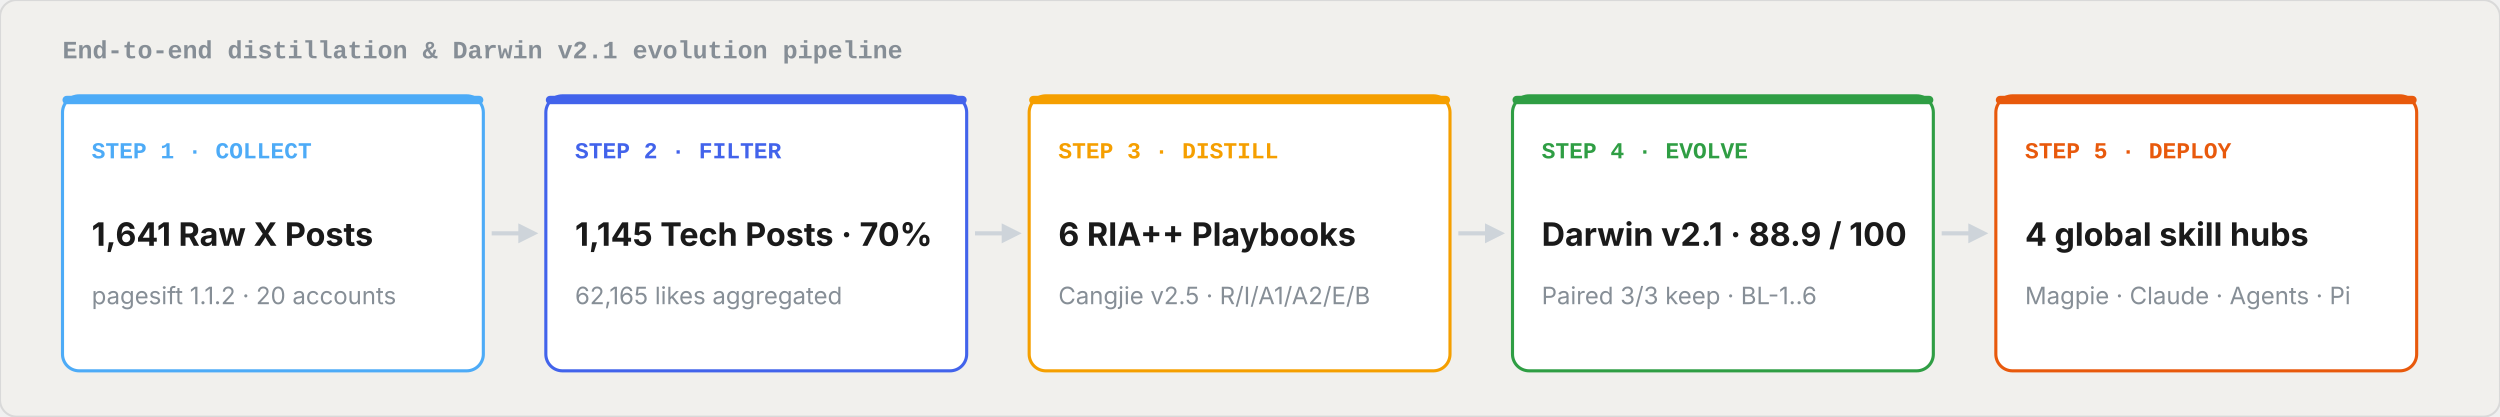
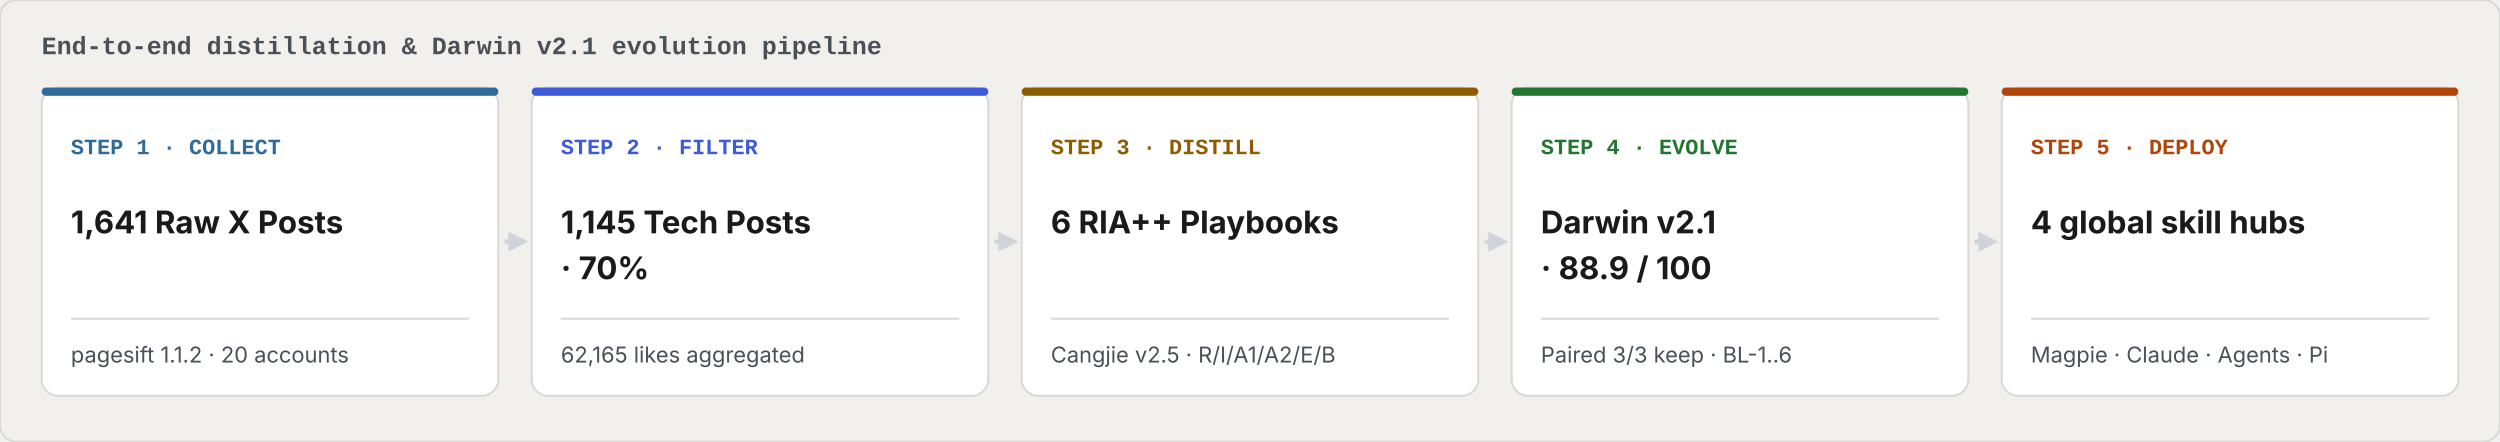
- <svg xmlns="http://www.w3.org/2000/svg" viewBox="0 0 1200 200" width="100%" role="img" aria-labelledby="t">
+ <svg xmlns="http://www.w3.org/2000/svg" viewBox="0 0 1200 212" width="100%" role="img" aria-labelledby="t">
  <defs>
    <marker id="ar" viewBox="0 0 10 10" refX="6" refY="5" markerWidth="6" markerHeight="6" orient="auto-start-reverse">
      <path d="M 0 1 L 8 5 L 0 9 z" fill="#ced4da" />
    </marker>
  </defs>
-   <rect width="1200" height="200" rx="8" fill="#f1f0ed" stroke="#d9d9d9" stroke-width="1" />
-   <text x="30" y="28" fill="#868e96" font-family="ui-monospace, SFMono-Regular, Menlo, Consolas, 'Liberation Mono', monospace" font-size="12" font-weight="600">End-to-end distillation &amp; Darwin v2.1 evolution pipeline</text>
-   <g transform="translate(30, 46)">
-     <rect width="202" height="132" rx="8" fill="#ffffff" stroke="#4dabf7" stroke-width="1.5" />
-     <rect x="0" y="0" width="202" height="4" rx="2" fill="#4dabf7" />
-     <text x="14" y="30" fill="#4dabf7" font-family="ui-monospace, SFMono-Regular, Menlo, Consolas, 'Liberation Mono', monospace" font-size="11" font-weight="700">STEP 1 · COLLECT</text>
-     <text x="14" y="72" fill="#1a1a1a" font-family="system-ui, -apple-system, 'Segoe UI', 'Helvetica Neue', 'Microsoft YaHei', sans-serif" font-size="15.5" font-weight="700">1,641 Raw X Posts</text>
-     <text x="14" y="100" fill="#868e96" font-family="system-ui, -apple-system, 'Segoe UI', 'Helvetica Neue', 'Microsoft YaHei', sans-serif" font-size="11.5">pagesift 1.1.2 · 20 accounts</text>
+   <rect width="1200" height="212" rx="8" fill="#f1f0ed" stroke="#d9d9d9" stroke-width="1" />
+   <text x="20" y="26" fill="#495057" font-family="ui-monospace, SFMono-Regular, Menlo, Consolas, 'Liberation Mono', monospace" font-size="12" font-weight="600">End-to-end distillation &amp; Darwin v2.1 evolution pipeline</text>
+   <g transform="translate(20.0, 42)">
+     <rect width="219.2" height="148" rx="8" fill="#ffffff" stroke="#d9d9d9" stroke-width="1" />
+     <rect x="0" y="0" width="219.2" height="4" rx="2" fill="#306a99" />
+     <text x="14" y="32" fill="#306a99" font-family="ui-monospace, SFMono-Regular, Menlo, Consolas, 'Liberation Mono', monospace" font-size="10.5" font-weight="700">STEP 1 · COLLECT</text>
+     <text x="14" y="70" fill="#1a1a1a" font-family="system-ui, -apple-system, 'Segoe UI', 'Helvetica Neue', 'Microsoft YaHei', sans-serif" font-size="15" font-weight="700">1,641 Raw X Posts</text>
+     <line x1="14" y1="111" x2="205.2" y2="111" stroke="#d9d9d9" stroke-width="1" />
+     <text x="14" y="132" fill="#495057" font-family="system-ui, -apple-system, 'Segoe UI', 'Helvetica Neue', 'Microsoft YaHei', sans-serif" font-size="10.5">pagesift 1.1.2 · 20 accounts</text>
  </g>
-   <path d="M 236 112 L 256 112" stroke="#ced4da" stroke-width="2" marker-end="url(#ar)" />
-   <g transform="translate(262, 46)">
-     <rect width="202" height="132" rx="8" fill="#ffffff" stroke="#4263eb" stroke-width="1.5" />
-     <rect x="0" y="0" width="202" height="4" rx="2" fill="#4263eb" />
-     <text x="14" y="30" fill="#4263eb" font-family="ui-monospace, SFMono-Regular, Menlo, Consolas, 'Liberation Mono', monospace" font-size="11" font-weight="700">STEP 2 · FILTER</text>
-     <text x="14" y="72" fill="#1a1a1a" font-family="system-ui, -apple-system, 'Segoe UI', 'Helvetica Neue', 'Microsoft YaHei', sans-serif" font-size="15.5" font-weight="700">1,145 Tech Posts · 70%</text>
-     <text x="14" y="100" fill="#868e96" font-family="system-ui, -apple-system, 'Segoe UI', 'Helvetica Neue', 'Microsoft YaHei', sans-serif" font-size="11.5">62,165 likes aggregated</text>
+   <path d="M 242.2 116 L 251.2 116" stroke="#ced4da" stroke-width="2" marker-end="url(#ar)" />
+   <g transform="translate(255.2, 42)">
+     <rect width="219.2" height="148" rx="8" fill="#ffffff" stroke="#d9d9d9" stroke-width="1" />
+     <rect x="0" y="0" width="219.2" height="4" rx="2" fill="#3d5bd8" />
+     <text x="14" y="32" fill="#3d5bd8" font-family="ui-monospace, SFMono-Regular, Menlo, Consolas, 'Liberation Mono', monospace" font-size="10.5" font-weight="700">STEP 2 · FILTER</text>
+     <text x="14" y="70" fill="#1a1a1a" font-family="system-ui, -apple-system, 'Segoe UI', 'Helvetica Neue', 'Microsoft YaHei', sans-serif" font-size="15" font-weight="700">1,145 Tech Posts</text>
+     <text x="14" y="92" fill="#1a1a1a" font-family="system-ui, -apple-system, 'Segoe UI', 'Helvetica Neue', 'Microsoft YaHei', sans-serif" font-size="15" font-weight="700">· 70%</text>
+     <line x1="14" y1="111" x2="205.2" y2="111" stroke="#d9d9d9" stroke-width="1" />
+     <text x="14" y="132" fill="#495057" font-family="system-ui, -apple-system, 'Segoe UI', 'Helvetica Neue', 'Microsoft YaHei', sans-serif" font-size="10.5">62,165 likes aggregated</text>
  </g>
-   <path d="M 468 112 L 488 112" stroke="#ced4da" stroke-width="2" marker-end="url(#ar)" />
-   <g transform="translate(494, 46)">
-     <rect width="202" height="132" rx="8" fill="#ffffff" stroke="#f59f00" stroke-width="1.5" />
-     <rect x="0" y="0" width="202" height="4" rx="2" fill="#f59f00" />
-     <text x="14" y="30" fill="#f59f00" font-family="ui-monospace, SFMono-Regular, Menlo, Consolas, 'Liberation Mono', monospace" font-size="11" font-weight="700">STEP 3 · DISTILL</text>
-     <text x="14" y="72" fill="#1a1a1a" font-family="system-ui, -apple-system, 'Segoe UI', 'Helvetica Neue', 'Microsoft YaHei', sans-serif" font-size="15.5" font-weight="700">6 RIA++ Playbooks</text>
-     <text x="14" y="100" fill="#868e96" font-family="system-ui, -apple-system, 'Segoe UI', 'Helvetica Neue', 'Microsoft YaHei', sans-serif" font-size="11.5">Cangjie v2.5 · R/I/A1/A2/E/B</text>
+   <path d="M 477.4 116 L 486.4 116" stroke="#ced4da" stroke-width="2" marker-end="url(#ar)" />
+   <g transform="translate(490.4, 42)">
+     <rect width="219.2" height="148" rx="8" fill="#ffffff" stroke="#d9d9d9" stroke-width="1" />
+     <rect x="0" y="0" width="219.2" height="4" rx="2" fill="#8e5c00" />
+     <text x="14" y="32" fill="#8e5c00" font-family="ui-monospace, SFMono-Regular, Menlo, Consolas, 'Liberation Mono', monospace" font-size="10.5" font-weight="700">STEP 3 · DISTILL</text>
+     <text x="14" y="70" fill="#1a1a1a" font-family="system-ui, -apple-system, 'Segoe UI', 'Helvetica Neue', 'Microsoft YaHei', sans-serif" font-size="15" font-weight="700">6 RIA++ Playbooks</text>
+     <line x1="14" y1="111" x2="205.2" y2="111" stroke="#d9d9d9" stroke-width="1" />
+     <text x="14" y="132" fill="#495057" font-family="system-ui, -apple-system, 'Segoe UI', 'Helvetica Neue', 'Microsoft YaHei', sans-serif" font-size="10.5">Cangjie v2.5 · R/I/A1/A2/E/B</text>
  </g>
-   <path d="M 700 112 L 720 112" stroke="#ced4da" stroke-width="2" marker-end="url(#ar)" />
-   <g transform="translate(726, 46)">
-     <rect width="202" height="132" rx="8" fill="#ffffff" stroke="#2f9e44" stroke-width="1.5" />
-     <rect x="0" y="0" width="202" height="4" rx="2" fill="#2f9e44" />
-     <text x="14" y="30" fill="#2f9e44" font-family="ui-monospace, SFMono-Regular, Menlo, Consolas, 'Liberation Mono', monospace" font-size="11" font-weight="700">STEP 4 · EVOLVE</text>
-     <text x="14" y="72" fill="#1a1a1a" font-family="system-ui, -apple-system, 'Segoe UI', 'Helvetica Neue', 'Microsoft YaHei', sans-serif" font-size="15.5" font-weight="700">Darwin v2.1 · 88.9 / 100</text>
-     <text x="14" y="100" fill="#868e96" font-family="system-ui, -apple-system, 'Segoe UI', 'Helvetica Neue', 'Microsoft YaHei', sans-serif" font-size="11.5">Paired 3/3 keep · BL-1..6</text>
+   <path d="M 712.6 116 L 721.6 116" stroke="#ced4da" stroke-width="2" marker-end="url(#ar)" />
+   <g transform="translate(725.6, 42)">
+     <rect width="219.2" height="148" rx="8" fill="#ffffff" stroke="#d9d9d9" stroke-width="1" />
+     <rect x="0" y="0" width="219.2" height="4" rx="2" fill="#237532" />
+     <text x="14" y="32" fill="#237532" font-family="ui-monospace, SFMono-Regular, Menlo, Consolas, 'Liberation Mono', monospace" font-size="10.5" font-weight="700">STEP 4 · EVOLVE</text>
+     <text x="14" y="70" fill="#1a1a1a" font-family="system-ui, -apple-system, 'Segoe UI', 'Helvetica Neue', 'Microsoft YaHei', sans-serif" font-size="15" font-weight="700">Darwin v2.1</text>
+     <text x="14" y="92" fill="#1a1a1a" font-family="system-ui, -apple-system, 'Segoe UI', 'Helvetica Neue', 'Microsoft YaHei', sans-serif" font-size="15" font-weight="700">· 88.9 / 100</text>
+     <line x1="14" y1="111" x2="205.2" y2="111" stroke="#d9d9d9" stroke-width="1" />
+     <text x="14" y="132" fill="#495057" font-family="system-ui, -apple-system, 'Segoe UI', 'Helvetica Neue', 'Microsoft YaHei', sans-serif" font-size="10.5">Paired 3/3 keep · BL-1..6</text>
  </g>
-   <path d="M 932 112 L 952 112" stroke="#ced4da" stroke-width="2" marker-end="url(#ar)" />
-   <g transform="translate(958, 46)">
-     <rect width="202" height="132" rx="8" fill="#ffffff" stroke="#e8590c" stroke-width="1.5" />
-     <rect x="0" y="0" width="202" height="4" rx="2" fill="#e8590c" />
-     <text x="14" y="30" fill="#e8590c" font-family="ui-monospace, SFMono-Regular, Menlo, Consolas, 'Liberation Mono', monospace" font-size="11" font-weight="700">STEP 5 · DEPLOY</text>
-     <text x="14" y="72" fill="#1a1a1a" font-family="system-ui, -apple-system, 'Segoe UI', 'Helvetica Neue', 'Microsoft YaHei', sans-serif" font-size="15.5" font-weight="700">4 global skill hubs</text>
-     <text x="14" y="100" fill="#868e96" font-family="system-ui, -apple-system, 'Segoe UI', 'Helvetica Neue', 'Microsoft YaHei', sans-serif" font-size="11.5">Magpie · Claude · Agents · Pi</text>
+   <path d="M 947.8 116 L 956.8 116" stroke="#ced4da" stroke-width="2" marker-end="url(#ar)" />
+   <g transform="translate(960.8, 42)">
+     <rect width="219.2" height="148" rx="8" fill="#ffffff" stroke="#d9d9d9" stroke-width="1" />
+     <rect x="0" y="0" width="219.2" height="4" rx="2" fill="#b04409" />
+     <text x="14" y="32" fill="#b04409" font-family="ui-monospace, SFMono-Regular, Menlo, Consolas, 'Liberation Mono', monospace" font-size="10.5" font-weight="700">STEP 5 · DEPLOY</text>
+     <text x="14" y="70" fill="#1a1a1a" font-family="system-ui, -apple-system, 'Segoe UI', 'Helvetica Neue', 'Microsoft YaHei', sans-serif" font-size="15" font-weight="700">4 global skill hubs</text>
+     <line x1="14" y1="111" x2="205.2" y2="111" stroke="#d9d9d9" stroke-width="1" />
+     <text x="14" y="132" fill="#495057" font-family="system-ui, -apple-system, 'Segoe UI', 'Helvetica Neue', 'Microsoft YaHei', sans-serif" font-size="10.5">Magpie · Claude · Agents · Pi</text>
  </g>
</svg>
